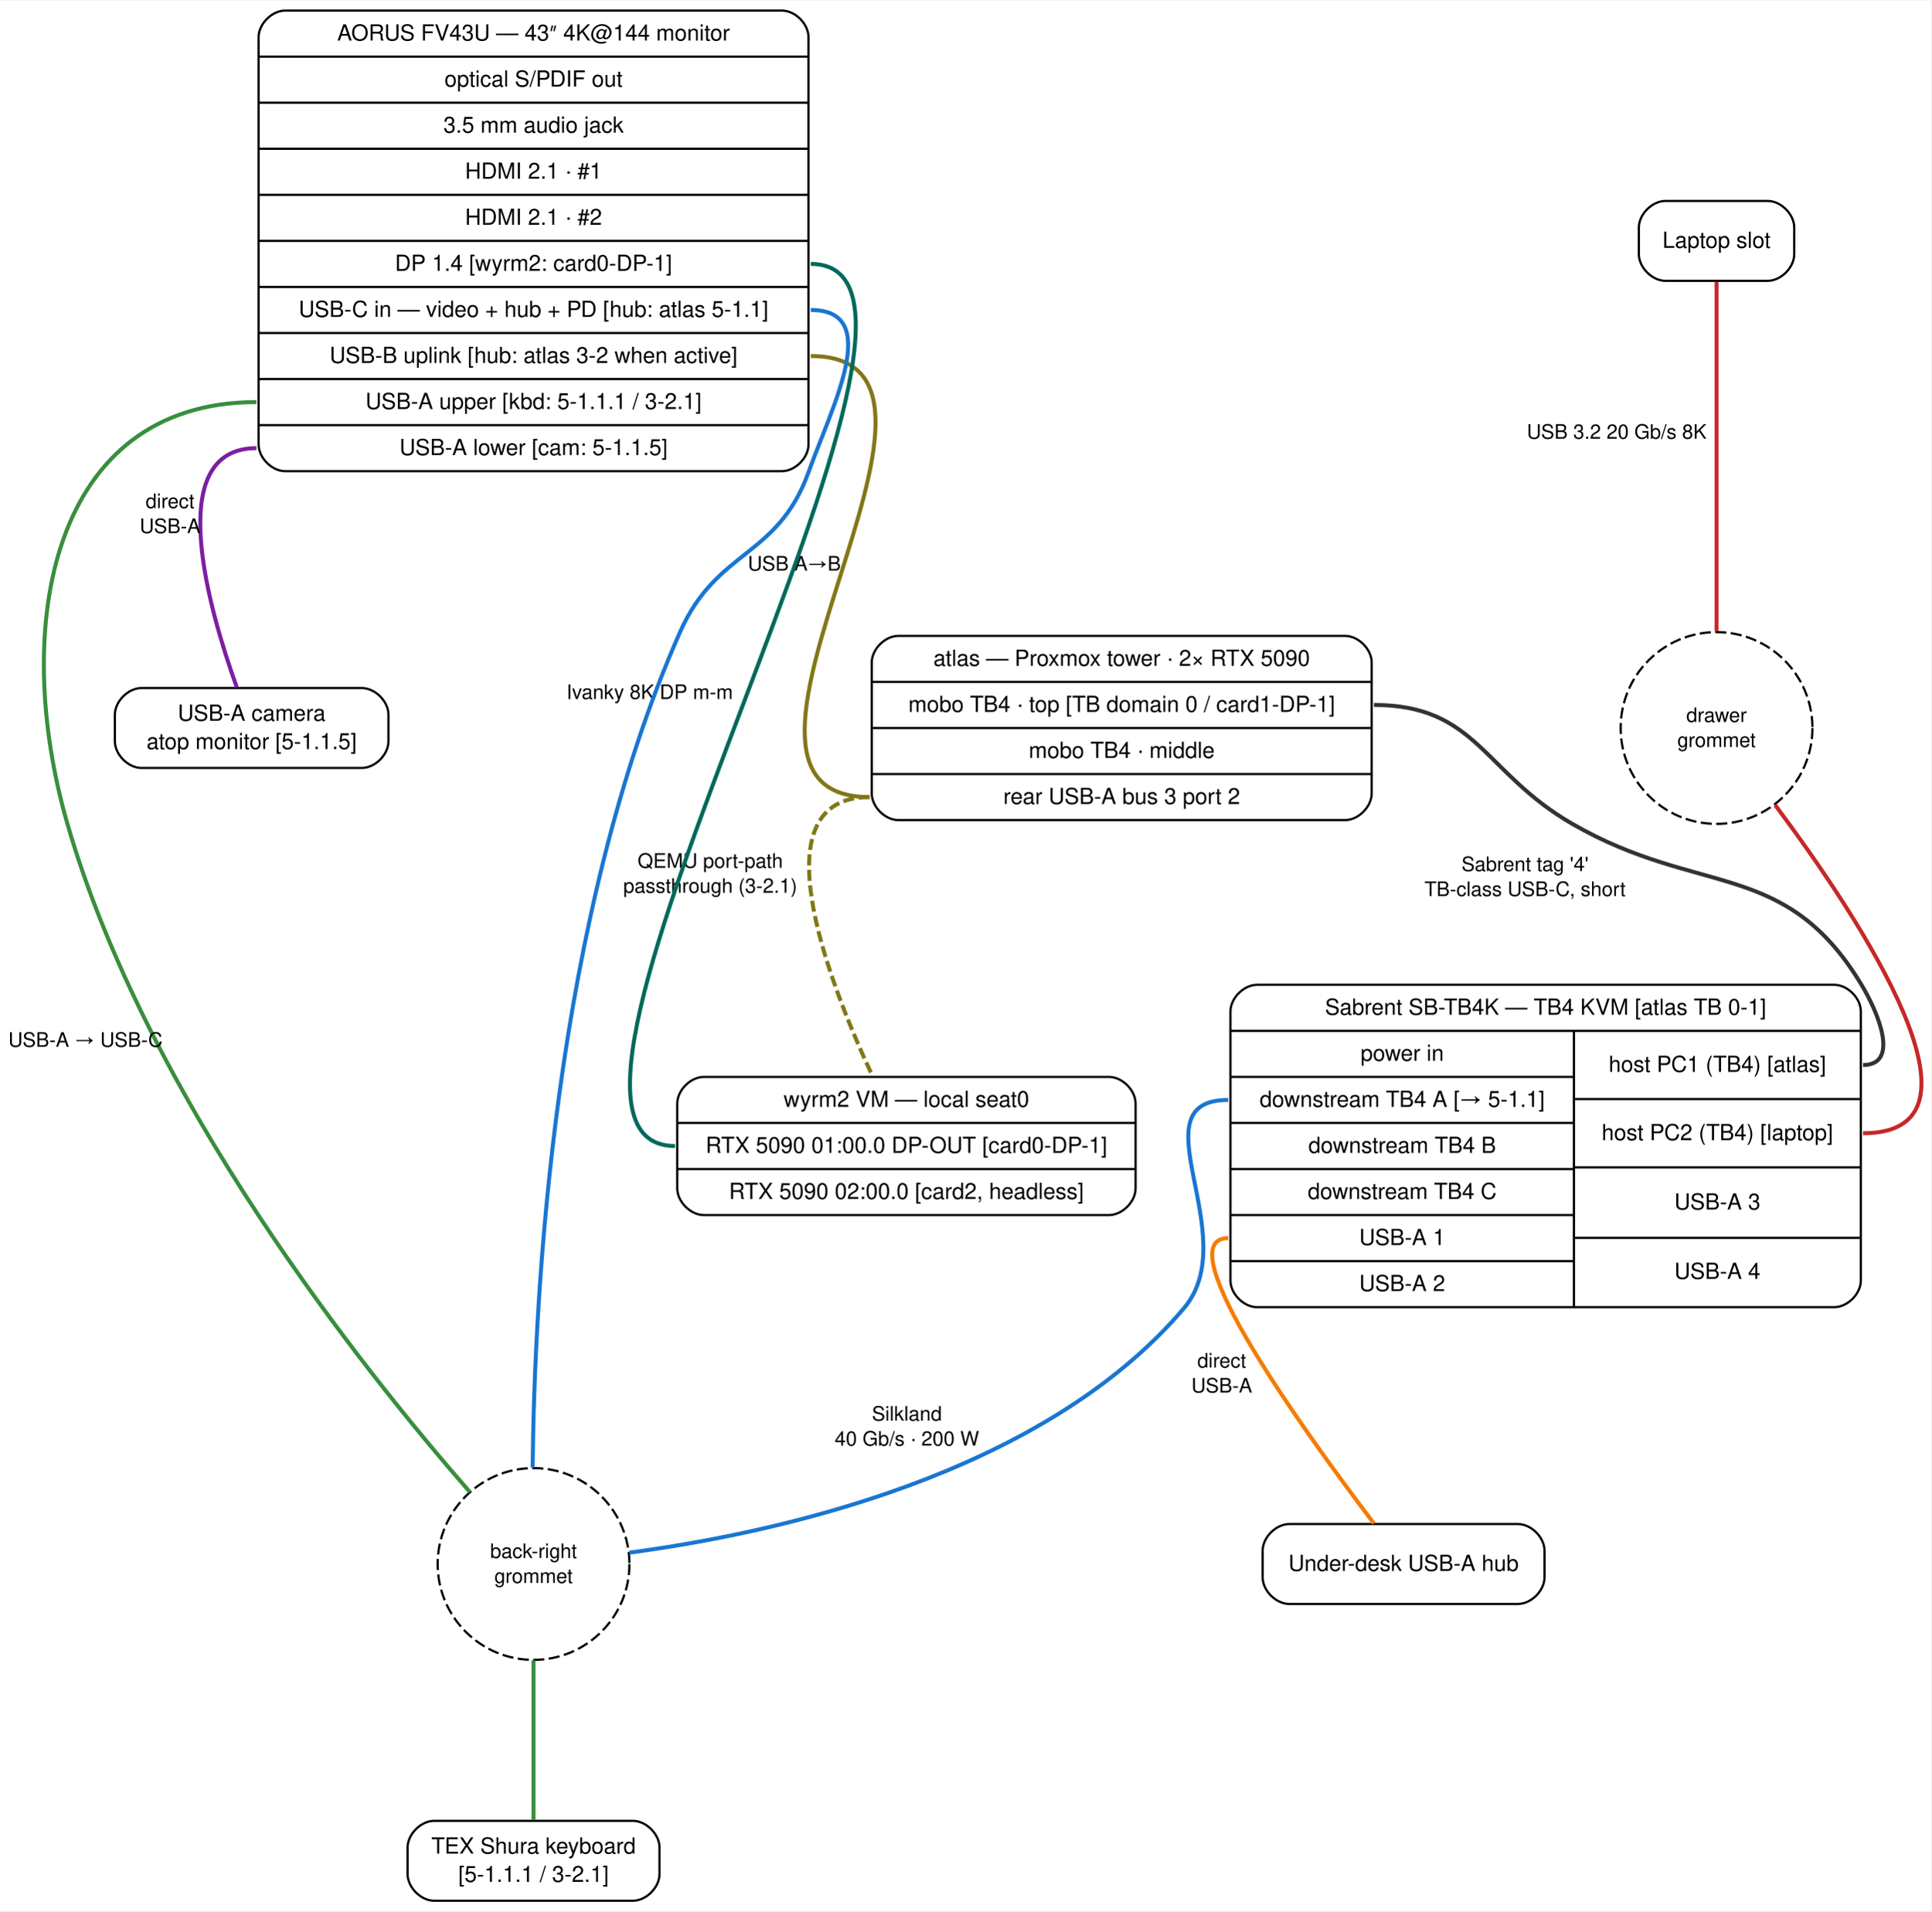
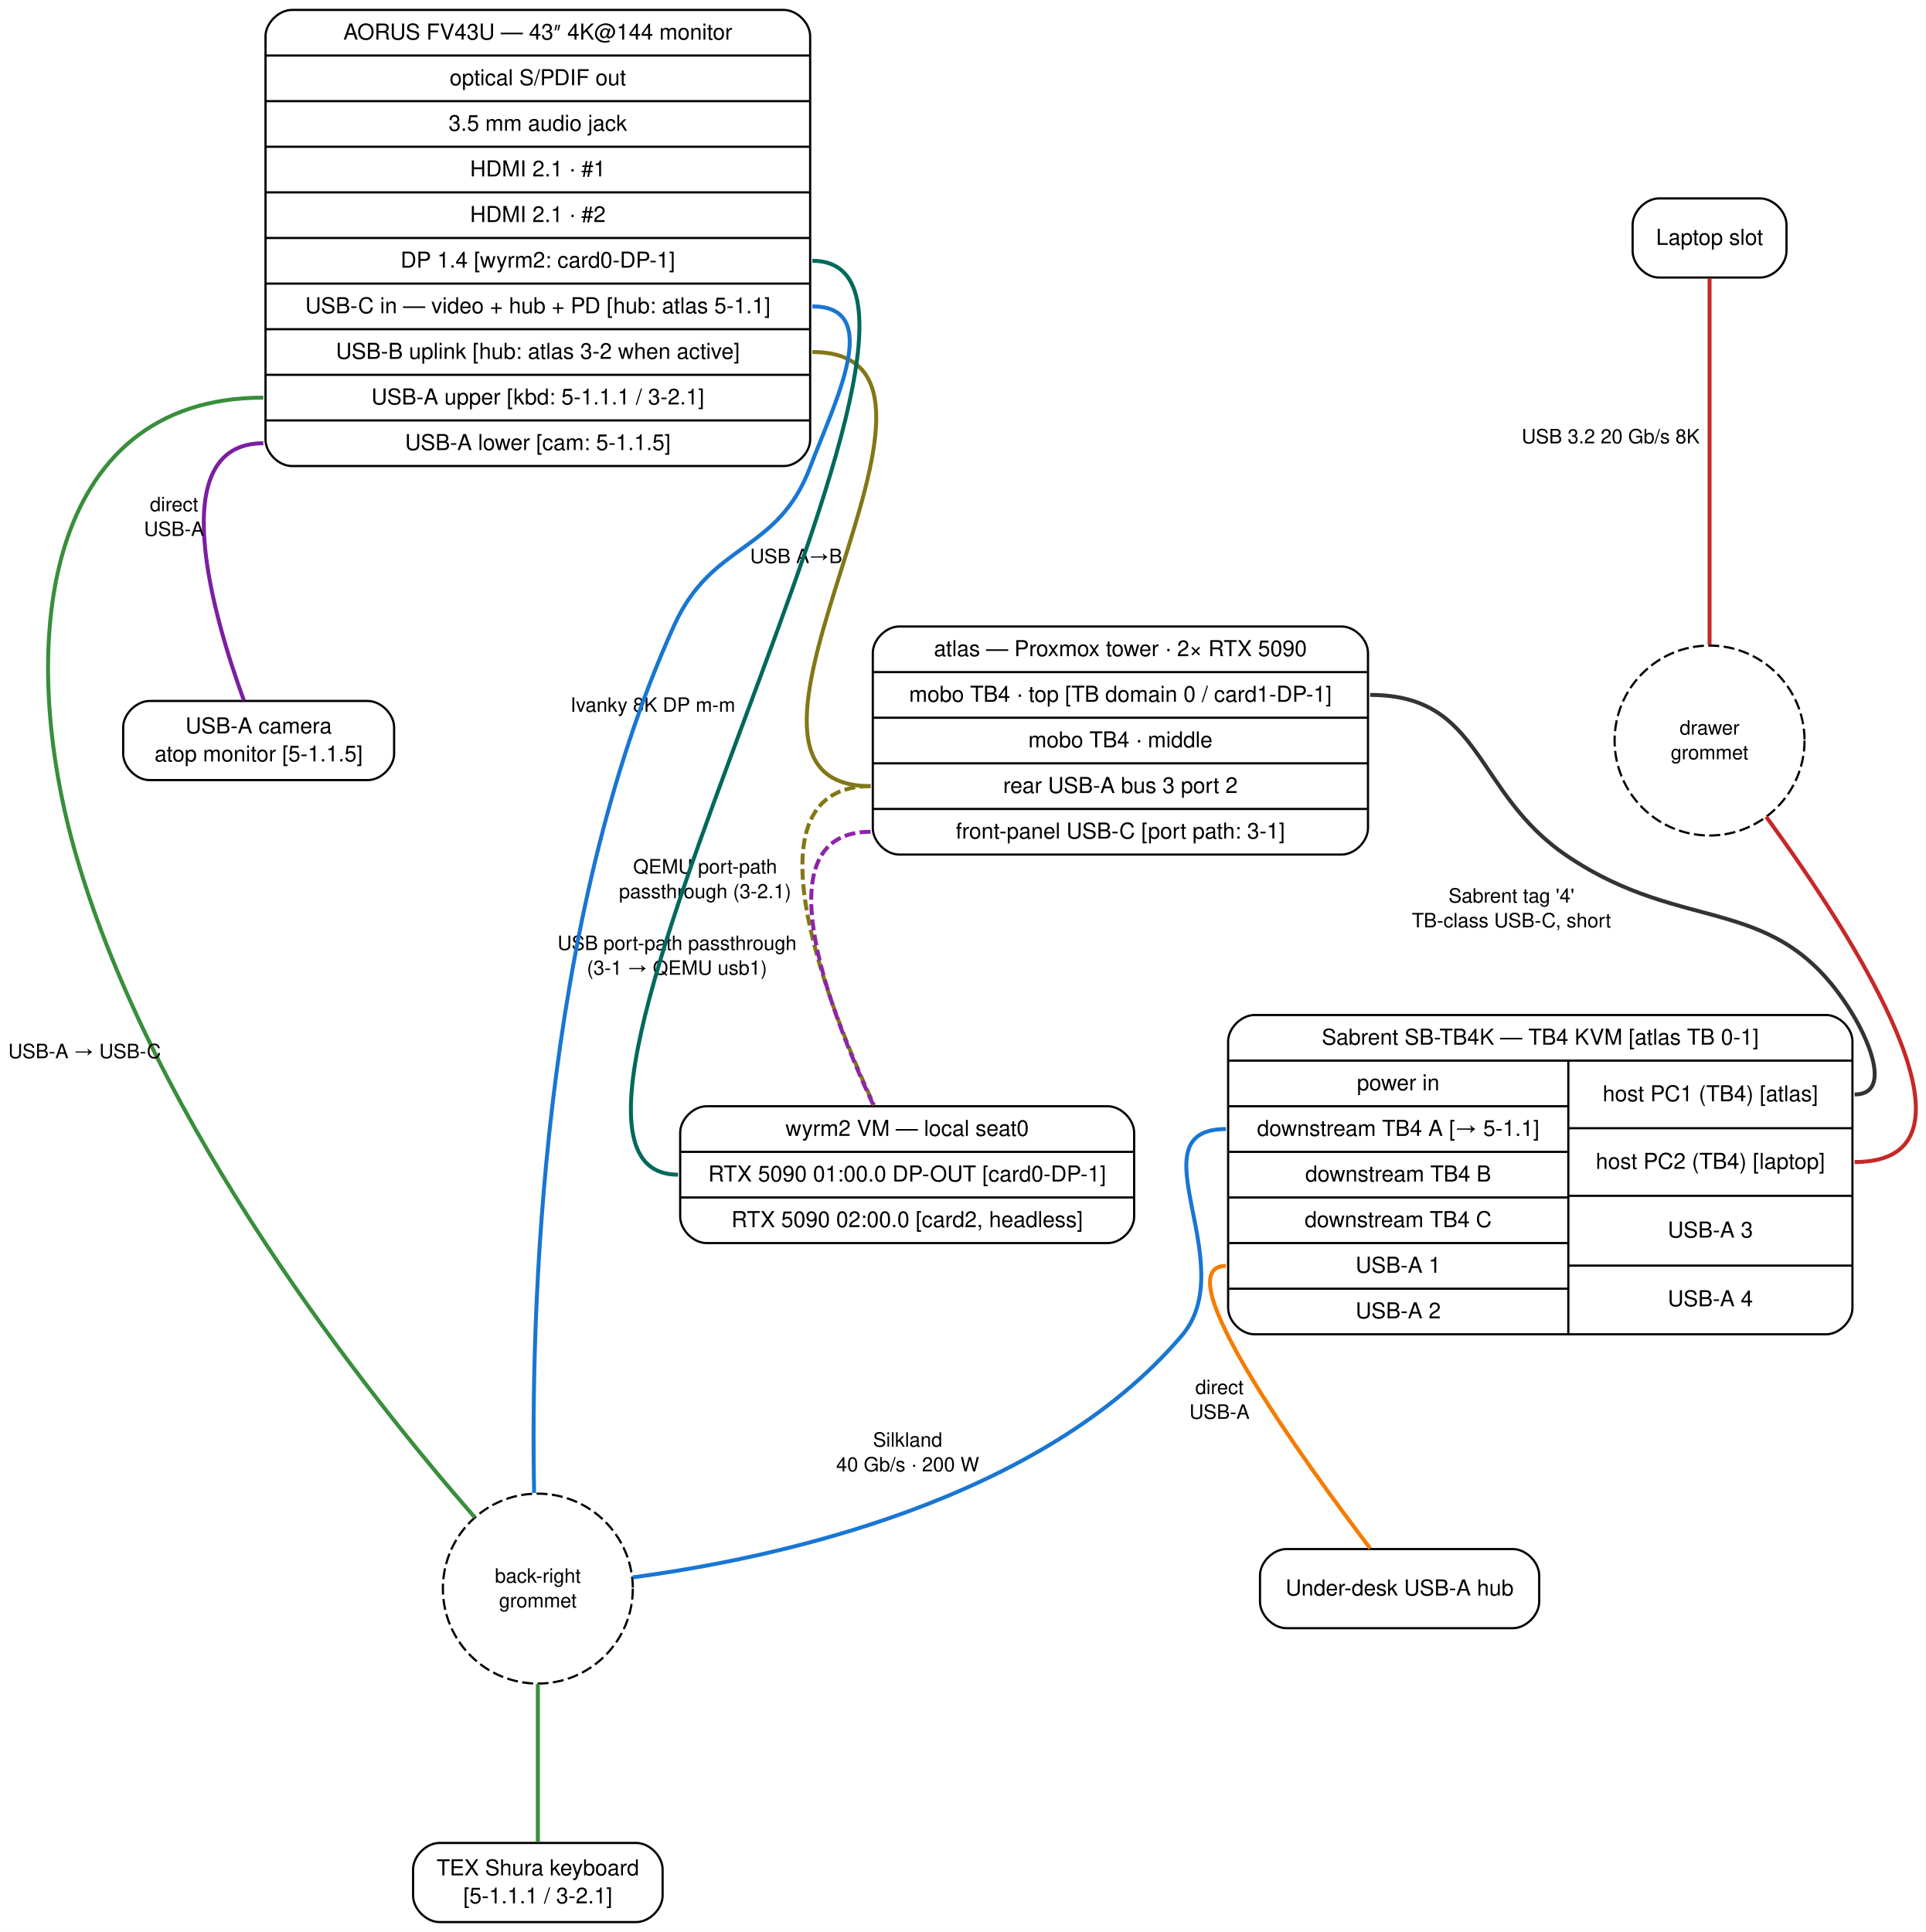
- <svg xmlns="http://www.w3.org/2000/svg" width="870pt" height="861pt" viewBox="0.00 0.00 870.08 860.55">
-   <g id="graph0" class="graph" transform="scale(1 1) rotate(0) translate(4 856.55)">
-     <polygon fill="white" stroke="none" points="-4,4 -4,-856.55 866.08,-856.55 866.08,4 -4,4" />
+ <svg xmlns="http://www.w3.org/2000/svg" width="876pt" height="879pt" viewBox="0.00 0.00 875.93 878.90">
+   <g id="graph0" class="graph" transform="scale(1 1) rotate(0) translate(4 874.9)">
+     <polygon fill="white" stroke="none" points="-4,4 -4,-874.9 871.93,-874.9 871.93,4 -4,4" />
    <g id="node1" class="node">
-       <path fill="none" stroke="black" d="M124.5,-644.55C124.5,-644.55 348.25,-644.55 348.25,-644.55 354.25,-644.55 360.25,-650.55 360.25,-656.55 360.25,-656.55 360.25,-840.05 360.25,-840.05 360.25,-846.05 354.25,-852.05 348.25,-852.05 348.25,-852.05 124.5,-852.05 124.5,-852.05 118.5,-852.05 112.5,-846.05 112.5,-840.05 112.5,-840.05 112.5,-656.55 112.5,-656.55 112.5,-650.55 118.5,-644.55 124.5,-644.55" />
-       <text text-anchor="middle" x="236.37" y="-838.55" font-family="Helvetica,sans-Serif" font-size="10.00">AORUS FV43U — 43″ 4K@144 monitor</text>
-       <polyline fill="none" stroke="black" points="112.5,-831.3 360.25,-831.3" />
-       <text text-anchor="middle" x="236.37" y="-817.8" font-family="Helvetica,sans-Serif" font-size="10.00">optical S/PDIF out</text>
-       <polyline fill="none" stroke="black" points="112.5,-810.55 360.25,-810.55" />
-       <text text-anchor="middle" x="236.37" y="-797.05" font-family="Helvetica,sans-Serif" font-size="10.00">3.5 mm audio jack</text>
-       <polyline fill="none" stroke="black" points="112.5,-789.8 360.25,-789.8" />
-       <text text-anchor="middle" x="236.37" y="-776.3" font-family="Helvetica,sans-Serif" font-size="10.00">HDMI 2.1 · #1</text>
-       <polyline fill="none" stroke="black" points="112.5,-769.05 360.25,-769.05" />
-       <text text-anchor="middle" x="236.37" y="-755.55" font-family="Helvetica,sans-Serif" font-size="10.00">HDMI 2.1 · #2</text>
-       <polyline fill="none" stroke="black" points="112.5,-748.3 360.25,-748.3" />
-       <text text-anchor="middle" x="236.37" y="-734.8" font-family="Helvetica,sans-Serif" font-size="10.00">DP 1.4 [wyrm2: card0-DP-1]</text>
-       <polyline fill="none" stroke="black" points="112.5,-727.55 360.25,-727.55" />
-       <text text-anchor="middle" x="236.37" y="-714.05" font-family="Helvetica,sans-Serif" font-size="10.00">USB-C in — video + hub + PD [hub: atlas 5-1.1]</text>
-       <polyline fill="none" stroke="black" points="112.5,-706.8 360.25,-706.8" />
-       <text text-anchor="middle" x="236.37" y="-693.3" font-family="Helvetica,sans-Serif" font-size="10.00">USB-B uplink [hub: atlas 3-2 when active]</text>
-       <polyline fill="none" stroke="black" points="112.5,-686.05 360.25,-686.05" />
-       <text text-anchor="middle" x="236.37" y="-672.55" font-family="Helvetica,sans-Serif" font-size="10.00">USB-A upper [kbd: 5-1.1.1 / 3-2.1]</text>
-       <polyline fill="none" stroke="black" points="112.5,-665.3 360.25,-665.3" />
-       <text text-anchor="middle" x="236.37" y="-651.8" font-family="Helvetica,sans-Serif" font-size="10.00">USB-A lower [cam: 5-1.1.5]</text>
+       <path fill="none" stroke="black" d="M128.78,-662.9C128.78,-662.9 352.53,-662.9 352.53,-662.9 358.53,-662.9 364.53,-668.9 364.53,-674.9 364.53,-674.9 364.53,-858.4 364.53,-858.4 364.53,-864.4 358.53,-870.4 352.53,-870.4 352.53,-870.4 128.78,-870.4 128.78,-870.4 122.78,-870.4 116.78,-864.4 116.78,-858.4 116.78,-858.4 116.78,-674.9 116.78,-674.9 116.78,-668.9 122.78,-662.9 128.78,-662.9" />
+       <text text-anchor="middle" x="240.66" y="-856.9" font-family="Helvetica,sans-Serif" font-size="10.00">AORUS FV43U — 43″ 4K@144 monitor</text>
+       <polyline fill="none" stroke="black" points="116.78,-849.65 364.53,-849.65" />
+       <text text-anchor="middle" x="240.66" y="-836.15" font-family="Helvetica,sans-Serif" font-size="10.00">optical S/PDIF out</text>
+       <polyline fill="none" stroke="black" points="116.78,-828.9 364.53,-828.9" />
+       <text text-anchor="middle" x="240.66" y="-815.4" font-family="Helvetica,sans-Serif" font-size="10.00">3.5 mm audio jack</text>
+       <polyline fill="none" stroke="black" points="116.78,-808.15 364.53,-808.15" />
+       <text text-anchor="middle" x="240.66" y="-794.65" font-family="Helvetica,sans-Serif" font-size="10.00">HDMI 2.1 · #1</text>
+       <polyline fill="none" stroke="black" points="116.78,-787.4 364.53,-787.4" />
+       <text text-anchor="middle" x="240.66" y="-773.9" font-family="Helvetica,sans-Serif" font-size="10.00">HDMI 2.1 · #2</text>
+       <polyline fill="none" stroke="black" points="116.78,-766.65 364.53,-766.65" />
+       <text text-anchor="middle" x="240.66" y="-753.15" font-family="Helvetica,sans-Serif" font-size="10.00">DP 1.4 [wyrm2: card0-DP-1]</text>
+       <polyline fill="none" stroke="black" points="116.78,-745.9 364.53,-745.9" />
+       <text text-anchor="middle" x="240.66" y="-732.4" font-family="Helvetica,sans-Serif" font-size="10.00">USB-C in — video + hub + PD [hub: atlas 5-1.1]</text>
+       <polyline fill="none" stroke="black" points="116.78,-725.15 364.53,-725.15" />
+       <text text-anchor="middle" x="240.66" y="-711.65" font-family="Helvetica,sans-Serif" font-size="10.00">USB-B uplink [hub: atlas 3-2 when active]</text>
+       <polyline fill="none" stroke="black" points="116.78,-704.4 364.53,-704.4" />
+       <text text-anchor="middle" x="240.66" y="-690.9" font-family="Helvetica,sans-Serif" font-size="10.00">USB-A upper [kbd: 5-1.1.1 / 3-2.1]</text>
+       <polyline fill="none" stroke="black" points="116.78,-683.65 364.53,-683.65" />
+       <text text-anchor="middle" x="240.66" y="-670.15" font-family="Helvetica,sans-Serif" font-size="10.00">USB-A lower [cam: 5-1.1.5]</text>
    </g>
    <g id="node3" class="node">
-       <path fill="none" stroke="black" d="M400.75,-487.35C400.75,-487.35 602,-487.35 602,-487.35 608,-487.35 614,-493.35 614,-499.35 614,-499.35 614,-558.35 614,-558.35 614,-564.35 608,-570.35 602,-570.35 602,-570.35 400.75,-570.35 400.75,-570.35 394.75,-570.35 388.75,-564.35 388.75,-558.35 388.75,-558.35 388.75,-499.35 388.75,-499.35 388.75,-493.35 394.75,-487.35 400.75,-487.35" />
-       <text text-anchor="middle" x="501.37" y="-556.85" font-family="Helvetica,sans-Serif" font-size="10.00">atlas — Proxmox tower · 2× RTX 5090</text>
-       <polyline fill="none" stroke="black" points="388.75,-549.6 614,-549.6" />
-       <text text-anchor="middle" x="501.37" y="-536.1" font-family="Helvetica,sans-Serif" font-size="10.00">mobo TB4 · top [TB domain 0 / card1-DP-1]</text>
-       <polyline fill="none" stroke="black" points="388.75,-528.85 614,-528.85" />
-       <text text-anchor="middle" x="501.37" y="-515.35" font-family="Helvetica,sans-Serif" font-size="10.00">mobo TB4 · middle</text>
-       <polyline fill="none" stroke="black" points="388.75,-508.1 614,-508.1" />
-       <text text-anchor="middle" x="501.37" y="-494.6" font-family="Helvetica,sans-Serif" font-size="10.00">rear USB-A bus 3 port 2</text>
+       <path fill="none" stroke="black" d="M405.03,-486.15C405.03,-486.15 606.28,-486.15 606.28,-486.15 612.28,-486.15 618.28,-492.15 618.28,-498.15 618.28,-498.15 618.28,-577.9 618.28,-577.9 618.28,-583.9 612.28,-589.9 606.28,-589.9 606.28,-589.9 405.03,-589.9 405.03,-589.9 399.03,-589.9 393.03,-583.9 393.03,-577.9 393.03,-577.9 393.03,-498.15 393.03,-498.15 393.03,-492.15 399.03,-486.15 405.03,-486.15" />
+       <text text-anchor="middle" x="505.66" y="-576.4" font-family="Helvetica,sans-Serif" font-size="10.00">atlas — Proxmox tower · 2× RTX 5090</text>
+       <polyline fill="none" stroke="black" points="393.03,-569.15 618.28,-569.15" />
+       <text text-anchor="middle" x="505.66" y="-555.65" font-family="Helvetica,sans-Serif" font-size="10.00">mobo TB4 · top [TB domain 0 / card1-DP-1]</text>
+       <polyline fill="none" stroke="black" points="393.03,-548.4 618.28,-548.4" />
+       <text text-anchor="middle" x="505.66" y="-534.9" font-family="Helvetica,sans-Serif" font-size="10.00">mobo TB4 · middle</text>
+       <polyline fill="none" stroke="black" points="393.03,-527.65 618.28,-527.65" />
+       <text text-anchor="middle" x="505.66" y="-514.15" font-family="Helvetica,sans-Serif" font-size="10.00">rear USB-A bus 3 port 2</text>
+       <polyline fill="none" stroke="black" points="393.03,-506.9 618.28,-506.9" />
+       <text text-anchor="middle" x="505.66" y="-493.4" font-family="Helvetica,sans-Serif" font-size="10.00">front-panel USB-C [port path: 3-1]</text>
    </g>
    <g id="edge11" class="edge">
-       <path fill="none" stroke="#827717" stroke-width="1.8" d="M361.25,-696.42C450.34,-696.42 298.66,-497.72 387.75,-497.72" />
-       <text text-anchor="middle" x="353.87" y="-599.77" font-family="Helvetica,sans-Serif" font-size="9.00">USB A→B</text>
+       <path fill="none" stroke="#827717" stroke-width="1.8" d="M365.53,-714.77C454.1,-714.77 303.47,-517.27 392.03,-517.27" />
+       <text text-anchor="middle" x="358.16" y="-618.73" font-family="Helvetica,sans-Serif" font-size="9.00">USB A→B</text>
    </g>
    <g id="node6" class="node">
-       <ellipse fill="none" stroke="black" stroke-dasharray="5,2" cx="236.37" cy="-152.2" rx="43.2" ry="43.2" />
-       <text text-anchor="middle" x="236.37" y="-154.9" font-family="Helvetica,sans-Serif" font-size="9.00">back-right</text>
-       <text text-anchor="middle" x="236.37" y="-143.65" font-family="Helvetica,sans-Serif" font-size="9.00">grommet</text>
+       <ellipse fill="none" stroke="black" stroke-dasharray="5,2" cx="240.66" cy="-152.2" rx="43.2" ry="43.2" />
+       <text text-anchor="middle" x="240.66" y="-154.9" font-family="Helvetica,sans-Serif" font-size="9.00">back-right</text>
+       <text text-anchor="middle" x="240.66" y="-143.65" font-family="Helvetica,sans-Serif" font-size="9.00">grommet</text>
    </g>
    <g id="edge7" class="edge">
-       <path fill="none" stroke="#388e3c" stroke-width="1.8" d="M111.5,-675.67C18.96,-675.67 0.65,-574.55 26.37,-485.65 62.15,-362.04 159.1,-240.22 207.74,-184.57" />
-       <text text-anchor="middle" x="34.5" y="-385.22" font-family="Helvetica,sans-Serif" font-size="9.00">USB-A → USB-C</text>
+       <path fill="none" stroke="#388e3c" stroke-width="1.8" d="M115.78,-694.02C15.74,-694.02 2.85,-581.75 30.66,-485.65 66.43,-362.04 163.38,-240.22 212.02,-184.57" />
+       <text text-anchor="middle" x="34.5" y="-393.51" font-family="Helvetica,sans-Serif" font-size="9.00">USB-A → USB-C</text>
    </g>
    <g id="node8" class="node">
-       <path fill="none" stroke="black" d="M59.75,-510.85C59.75,-510.85 159,-510.85 159,-510.85 165,-510.85 171,-516.85 171,-522.85 171,-522.85 171,-534.85 171,-534.85 171,-540.85 165,-546.85 159,-546.85 159,-546.85 59.75,-546.85 59.75,-546.85 53.75,-546.85 47.75,-540.85 47.75,-534.85 47.75,-534.85 47.75,-522.85 47.75,-522.85 47.75,-516.85 53.75,-510.85 59.75,-510.85" />
-       <text text-anchor="middle" x="109.37" y="-532.1" font-family="Helvetica,sans-Serif" font-size="10.00">USB-A camera</text>
-       <text text-anchor="middle" x="109.37" y="-519.35" font-family="Helvetica,sans-Serif" font-size="10.00">atop monitor [5-1.1.5]</text>
+       <path fill="none" stroke="black" d="M64.03,-520.02C64.03,-520.02 163.28,-520.02 163.28,-520.02 169.28,-520.02 175.28,-526.02 175.28,-532.02 175.28,-532.02 175.28,-544.02 175.28,-544.02 175.28,-550.02 169.28,-556.02 163.28,-556.02 163.28,-556.02 64.03,-556.02 64.03,-556.02 58.03,-556.02 52.03,-550.02 52.03,-544.02 52.03,-544.02 52.03,-532.02 52.03,-532.02 52.03,-526.02 58.03,-520.02 64.03,-520.02" />
+       <text text-anchor="middle" x="113.66" y="-541.27" font-family="Helvetica,sans-Serif" font-size="10.00">USB-A camera</text>
+       <text text-anchor="middle" x="113.66" y="-528.52" font-family="Helvetica,sans-Serif" font-size="10.00">atop monitor [5-1.1.5]</text>
    </g>
    <g id="edge9" class="edge">
-       <path fill="none" stroke="#7b1fa2" stroke-width="1.8" d="M111.5,-654.92C68.93,-654.92 90.3,-581.61 102.66,-547.24" />
-       <text text-anchor="middle" x="72.61" y="-627.92" font-family="Helvetica,sans-Serif" font-size="9.00">direct</text>
-       <text text-anchor="middle" x="72.61" y="-616.67" font-family="Helvetica,sans-Serif" font-size="9.00">USB-A</text>
+       <path fill="none" stroke="#7b1fa2" stroke-width="1.8" d="M115.78,-673.27C69.51,-673.27 93.72,-592.56 106.93,-556.3" />
+       <text text-anchor="middle" x="75.18" y="-642.34" font-family="Helvetica,sans-Serif" font-size="9.00">direct</text>
+       <text text-anchor="middle" x="75.18" y="-631.09" font-family="Helvetica,sans-Serif" font-size="9.00">USB-A</text>
    </g>
    <g id="node2" class="node">
-       <path fill="none" stroke="black" d="M562.37,-267.9C562.37,-267.9 822.37,-267.9 822.37,-267.9 828.37,-267.9 834.37,-273.9 834.37,-279.9 834.37,-279.9 834.37,-401.15 834.37,-401.15 834.37,-407.15 828.37,-413.15 822.37,-413.15 822.37,-413.15 562.37,-413.15 562.37,-413.15 556.37,-413.15 550.37,-407.15 550.37,-401.15 550.37,-401.15 550.37,-279.9 550.37,-279.9 550.37,-273.9 556.37,-267.9 562.37,-267.9" />
-       <text text-anchor="middle" x="692.37" y="-399.65" font-family="Helvetica,sans-Serif" font-size="10.00">Sabrent SB-TB4K — TB4 KVM [atlas TB 0-1]</text>
-       <polyline fill="none" stroke="black" points="550.37,-392.4 834.37,-392.4" />
-       <text text-anchor="middle" x="627.75" y="-378.9" font-family="Helvetica,sans-Serif" font-size="10.00">power in</text>
-       <polyline fill="none" stroke="black" points="550.37,-371.65 705.12,-371.65" />
-       <text text-anchor="middle" x="627.75" y="-358.15" font-family="Helvetica,sans-Serif" font-size="10.00">downstream TB4 A [→ 5-1.1]</text>
-       <polyline fill="none" stroke="black" points="550.37,-350.9 705.12,-350.9" />
-       <text text-anchor="middle" x="627.75" y="-337.4" font-family="Helvetica,sans-Serif" font-size="10.00">downstream TB4 B</text>
-       <polyline fill="none" stroke="black" points="550.37,-330.15 705.12,-330.15" />
-       <text text-anchor="middle" x="627.75" y="-316.65" font-family="Helvetica,sans-Serif" font-size="10.00">downstream TB4 C</text>
-       <polyline fill="none" stroke="black" points="550.37,-309.4 705.12,-309.4" />
-       <text text-anchor="middle" x="627.75" y="-295.9" font-family="Helvetica,sans-Serif" font-size="10.00">USB-A 1</text>
-       <polyline fill="none" stroke="black" points="550.37,-288.65 705.12,-288.65" />
-       <text text-anchor="middle" x="627.75" y="-275.15" font-family="Helvetica,sans-Serif" font-size="10.00">USB-A 2</text>
-       <polyline fill="none" stroke="black" points="705.12,-267.9 705.12,-392.4" />
-       <text text-anchor="middle" x="769.75" y="-373.9" font-family="Helvetica,sans-Serif" font-size="10.00">host PC1 (TB4) [atlas]</text>
-       <polyline fill="none" stroke="black" points="705.12,-361.65 834.37,-361.65" />
-       <text text-anchor="middle" x="769.75" y="-343.15" font-family="Helvetica,sans-Serif" font-size="10.00">host PC2 (TB4) [laptop]</text>
-       <polyline fill="none" stroke="black" points="705.12,-330.9 834.37,-330.9" />
-       <text text-anchor="middle" x="769.75" y="-311.9" font-family="Helvetica,sans-Serif" font-size="10.00">USB-A 3</text>
-       <polyline fill="none" stroke="black" points="705.12,-299.15 834.37,-299.15" />
-       <text text-anchor="middle" x="769.75" y="-280.65" font-family="Helvetica,sans-Serif" font-size="10.00">USB-A 4</text>
+       <path fill="none" stroke="black" d="M566.66,-267.9C566.66,-267.9 826.66,-267.9 826.66,-267.9 832.66,-267.9 838.66,-273.9 838.66,-279.9 838.66,-279.9 838.66,-401.15 838.66,-401.15 838.66,-407.15 832.66,-413.15 826.66,-413.15 826.66,-413.15 566.66,-413.15 566.66,-413.15 560.66,-413.15 554.66,-407.15 554.66,-401.15 554.66,-401.15 554.66,-279.9 554.66,-279.9 554.66,-273.9 560.66,-267.9 566.66,-267.9" />
+       <text text-anchor="middle" x="696.66" y="-399.65" font-family="Helvetica,sans-Serif" font-size="10.00">Sabrent SB-TB4K — TB4 KVM [atlas TB 0-1]</text>
+       <polyline fill="none" stroke="black" points="554.66,-392.4 838.66,-392.4" />
+       <text text-anchor="middle" x="632.03" y="-378.9" font-family="Helvetica,sans-Serif" font-size="10.00">power in</text>
+       <polyline fill="none" stroke="black" points="554.66,-371.65 709.41,-371.65" />
+       <text text-anchor="middle" x="632.03" y="-358.15" font-family="Helvetica,sans-Serif" font-size="10.00">downstream TB4 A [→ 5-1.1]</text>
+       <polyline fill="none" stroke="black" points="554.66,-350.9 709.41,-350.9" />
+       <text text-anchor="middle" x="632.03" y="-337.4" font-family="Helvetica,sans-Serif" font-size="10.00">downstream TB4 B</text>
+       <polyline fill="none" stroke="black" points="554.66,-330.15 709.41,-330.15" />
+       <text text-anchor="middle" x="632.03" y="-316.65" font-family="Helvetica,sans-Serif" font-size="10.00">downstream TB4 C</text>
+       <polyline fill="none" stroke="black" points="554.66,-309.4 709.41,-309.4" />
+       <text text-anchor="middle" x="632.03" y="-295.9" font-family="Helvetica,sans-Serif" font-size="10.00">USB-A 1</text>
+       <polyline fill="none" stroke="black" points="554.66,-288.65 709.41,-288.65" />
+       <text text-anchor="middle" x="632.03" y="-275.15" font-family="Helvetica,sans-Serif" font-size="10.00">USB-A 2</text>
+       <polyline fill="none" stroke="black" points="709.41,-267.9 709.41,-392.4" />
+       <text text-anchor="middle" x="774.03" y="-373.9" font-family="Helvetica,sans-Serif" font-size="10.00">host PC1 (TB4) [atlas]</text>
+       <polyline fill="none" stroke="black" points="709.41,-361.65 838.66,-361.65" />
+       <text text-anchor="middle" x="774.03" y="-343.15" font-family="Helvetica,sans-Serif" font-size="10.00">host PC2 (TB4) [laptop]</text>
+       <polyline fill="none" stroke="black" points="709.41,-330.9 838.66,-330.9" />
+       <text text-anchor="middle" x="774.03" y="-311.9" font-family="Helvetica,sans-Serif" font-size="10.00">USB-A 3</text>
+       <polyline fill="none" stroke="black" points="709.41,-299.15 838.66,-299.15" />
+       <text text-anchor="middle" x="774.03" y="-280.65" font-family="Helvetica,sans-Serif" font-size="10.00">USB-A 4</text>
    </g>
    <g id="edge4" class="edge">
-       <path fill="none" stroke="#1976d2" stroke-width="1.8" d="M549.37,-361.27C506.72,-361.27 557,-299.9 529.37,-267.4 465.02,-191.69 344.08,-165.91 279.54,-157.33" />
-       <text text-anchor="middle" x="404.59" y="-216.78" font-family="Helvetica,sans-Serif" font-size="9.00">Silkland</text>
-       <text text-anchor="middle" x="404.59" y="-205.53" font-family="Helvetica,sans-Serif" font-size="9.00">40 Gb/s · 200 W</text>
+       <path fill="none" stroke="#1976d2" stroke-width="1.8" d="M553.66,-361.27C511,-361.27 561.29,-299.9 533.66,-267.4 469.3,-191.69 348.36,-165.91 283.82,-157.33" />
+       <text text-anchor="middle" x="408.88" y="-216.78" font-family="Helvetica,sans-Serif" font-size="9.00">Silkland</text>
+       <text text-anchor="middle" x="408.88" y="-205.53" font-family="Helvetica,sans-Serif" font-size="9.00">40 Gb/s · 200 W</text>
    </g>
    <g id="node10" class="node">
-       <path fill="none" stroke="black" d="M576.87,-134.2C576.87,-134.2 679.87,-134.2 679.87,-134.2 685.87,-134.2 691.87,-140.2 691.87,-146.2 691.87,-146.2 691.87,-158.2 691.87,-158.2 691.87,-164.2 685.87,-170.2 679.87,-170.2 679.87,-170.2 576.87,-170.2 576.87,-170.2 570.87,-170.2 564.87,-164.2 564.87,-158.2 564.87,-158.2 564.87,-146.2 564.87,-146.2 564.87,-140.2 570.87,-134.2 576.87,-134.2" />
-       <text text-anchor="middle" x="628.37" y="-149.07" font-family="Helvetica,sans-Serif" font-size="10.00">Under-desk USB-A hub</text>
+       <path fill="none" stroke="black" d="M581.16,-134.2C581.16,-134.2 684.16,-134.2 684.16,-134.2 690.16,-134.2 696.16,-140.2 696.16,-146.2 696.16,-146.2 696.16,-158.2 696.16,-158.2 696.16,-164.2 690.16,-170.2 684.16,-170.2 684.16,-170.2 581.16,-170.2 581.16,-170.2 575.16,-170.2 569.16,-164.2 569.16,-158.2 569.16,-158.2 569.16,-146.2 569.16,-146.2 569.16,-140.2 575.16,-134.2 581.16,-134.2" />
+       <text text-anchor="middle" x="632.66" y="-149.07" font-family="Helvetica,sans-Serif" font-size="10.00">Under-desk USB-A hub</text>
    </g>
    <g id="edge6" class="edge">
-       <path fill="none" stroke="#f57c00" stroke-width="1.8" d="M549.37,-299.02C520.44,-299.02 585.64,-209.13 615,-170.5" />
-       <text text-anchor="middle" x="546.45" y="-240.7" font-family="Helvetica,sans-Serif" font-size="9.00">direct</text>
-       <text text-anchor="middle" x="546.45" y="-229.45" font-family="Helvetica,sans-Serif" font-size="9.00">USB-A</text>
+       <path fill="none" stroke="#f57c00" stroke-width="1.8" d="M553.66,-299.02C524.72,-299.02 589.92,-209.13 619.28,-170.5" />
+       <text text-anchor="middle" x="550.73" y="-240.7" font-family="Helvetica,sans-Serif" font-size="9.00">direct</text>
+       <text text-anchor="middle" x="550.73" y="-229.45" font-family="Helvetica,sans-Serif" font-size="9.00">USB-A</text>
    </g>
    <g id="edge1" class="edge">
-       <path fill="none" stroke="#333333" stroke-width="1.8" d="M615,-539.22C661.31,-539.22 664.25,-508.78 704.37,-485.65 761.6,-452.67 800.07,-470.09 834.37,-413.65 842.83,-399.73 851.66,-377.02 835.37,-377.02" />
-       <text text-anchor="middle" x="683.09" y="-464.39" font-family="Helvetica,sans-Serif" font-size="9.00">Sabrent tag '4'</text>
-       <text text-anchor="middle" x="683.09" y="-453.14" font-family="Helvetica,sans-Serif" font-size="9.00">TB-class USB-C, short</text>
+       <path fill="none" stroke="#333333" stroke-width="1.8" d="M619.28,-558.77C670.61,-558.77 666.18,-514.45 708.66,-485.65 763.33,-448.59 804.35,-470.09 838.66,-413.65 847.12,-399.73 855.94,-377.02 839.66,-377.02" />
+       <text text-anchor="middle" x="683.53" y="-464.29" font-family="Helvetica,sans-Serif" font-size="9.00">Sabrent tag '4'</text>
+       <text text-anchor="middle" x="683.53" y="-453.04" font-family="Helvetica,sans-Serif" font-size="9.00">TB-class USB-C, short</text>
    </g>
    <g id="node4" class="node">
-       <path fill="none" stroke="black" d="M313.12,-309.4C313.12,-309.4 495.62,-309.4 495.62,-309.4 501.62,-309.4 507.62,-315.4 507.62,-321.4 507.62,-321.4 507.62,-359.65 507.62,-359.65 507.62,-365.65 501.62,-371.65 495.62,-371.65 495.62,-371.65 313.12,-371.65 313.12,-371.65 307.12,-371.65 301.12,-365.65 301.12,-359.65 301.12,-359.65 301.12,-321.4 301.12,-321.4 301.12,-315.4 307.12,-309.4 313.12,-309.4" />
-       <text text-anchor="middle" x="404.37" y="-358.15" font-family="Helvetica,sans-Serif" font-size="10.00">wyrm2 VM — local seat0</text>
-       <polyline fill="none" stroke="black" points="301.12,-350.9 507.62,-350.9" />
-       <text text-anchor="middle" x="404.37" y="-337.4" font-family="Helvetica,sans-Serif" font-size="10.00">RTX 5090 01:00.0 DP-OUT [card0-DP-1]</text>
-       <polyline fill="none" stroke="black" points="301.12,-330.15 507.62,-330.15" />
-       <text text-anchor="middle" x="404.37" y="-316.65" font-family="Helvetica,sans-Serif" font-size="10.00">RTX 5090 02:00.0 [card2, headless]</text>
+       <path fill="none" stroke="black" d="M317.41,-309.4C317.41,-309.4 499.91,-309.4 499.91,-309.4 505.91,-309.4 511.91,-315.4 511.91,-321.4 511.91,-321.4 511.91,-359.65 511.91,-359.65 511.91,-365.65 505.91,-371.65 499.91,-371.65 499.91,-371.65 317.41,-371.65 317.41,-371.65 311.41,-371.65 305.41,-365.65 305.41,-359.65 305.41,-359.65 305.41,-321.4 305.41,-321.4 305.41,-315.4 311.41,-309.4 317.41,-309.4" />
+       <text text-anchor="middle" x="408.66" y="-358.15" font-family="Helvetica,sans-Serif" font-size="10.00">wyrm2 VM — local seat0</text>
+       <polyline fill="none" stroke="black" points="305.41,-350.9 511.91,-350.9" />
+       <text text-anchor="middle" x="408.66" y="-337.4" font-family="Helvetica,sans-Serif" font-size="10.00">RTX 5090 01:00.0 DP-OUT [card0-DP-1]</text>
+       <polyline fill="none" stroke="black" points="305.41,-330.15 511.91,-330.15" />
+       <text text-anchor="middle" x="408.66" y="-316.65" font-family="Helvetica,sans-Serif" font-size="10.00">RTX 5090 02:00.0 [card2, headless]</text>
    </g>
    <g id="edge12" class="edge">
-       <path fill="none" stroke="#827717" stroke-width="1.8" stroke-dasharray="5,2" d="M387.75,-497.72C337.71,-497.72 367.95,-417.47 389.09,-372.01" />
-       <text text-anchor="middle" x="315.98" y="-465.87" font-family="Helvetica,sans-Serif" font-size="9.00">QEMU port-path</text>
-       <text text-anchor="middle" x="315.98" y="-454.62" font-family="Helvetica,sans-Serif" font-size="9.00">passthrough (3-2.1)</text>
+       <path fill="none" stroke="#827717" stroke-width="1.8" stroke-dasharray="5,2" d="M392.03,-517.27C334.41,-517.27 370.39,-422.49 393.57,-372.14" />
+       <text text-anchor="middle" x="316.75" y="-477.54" font-family="Helvetica,sans-Serif" font-size="9.00">QEMU port-path</text>
+       <text text-anchor="middle" x="316.75" y="-466.29" font-family="Helvetica,sans-Serif" font-size="9.00">passthrough (3-2.1)</text>
+     </g>
+     <g id="edge13" class="edge">
+       <path fill="none" stroke="#8e24aa" stroke-width="1.8" stroke-dasharray="5,2" d="M392.03,-496.52C342.51,-496.52 372.28,-417.32 393.29,-372.15" />
+       <text text-anchor="middle" x="303.96" y="-442.73" font-family="Helvetica,sans-Serif" font-size="9.00">USB port-path passthrough</text>
+       <text text-anchor="middle" x="303.96" y="-431.48" font-family="Helvetica,sans-Serif" font-size="9.00">(3-1 → QEMU usb1)</text>
    </g>
    <g id="edge10" class="edge">
-       <path fill="none" stroke="#00695c" stroke-width="1.8" d="M300.12,-340.52C210.78,-340.52 450.6,-737.92 361.25,-737.92" />
-       <text text-anchor="middle" x="288.69" y="-541.92" font-family="Helvetica,sans-Serif" font-size="9.00">Ivanky 8K DP m-m</text>
+       <path fill="none" stroke="#00695c" stroke-width="1.8" d="M304.41,-340.52C211.03,-340.52 458.91,-756.27 365.53,-756.27" />
+       <text text-anchor="middle" x="292.97" y="-551.1" font-family="Helvetica,sans-Serif" font-size="9.00">Ivanky 8K DP m-m</text>
    </g>
    <g id="node5" class="node">
-       <path fill="none" stroke="black" d="M746.37,-730.3C746.37,-730.3 792.37,-730.3 792.37,-730.3 798.37,-730.3 804.37,-736.3 804.37,-742.3 804.37,-742.3 804.37,-754.3 804.37,-754.3 804.37,-760.3 798.37,-766.3 792.37,-766.3 792.37,-766.3 746.37,-766.3 746.37,-766.3 740.37,-766.3 734.37,-760.3 734.37,-754.3 734.37,-754.3 734.37,-742.3 734.37,-742.3 734.37,-736.3 740.37,-730.3 746.37,-730.3" />
-       <text text-anchor="middle" x="769.37" y="-745.17" font-family="Helvetica,sans-Serif" font-size="10.00">Laptop slot</text>
+       <path fill="none" stroke="black" d="M750.66,-748.65C750.66,-748.65 796.66,-748.65 796.66,-748.65 802.66,-748.65 808.66,-754.65 808.66,-760.65 808.66,-760.65 808.66,-772.65 808.66,-772.65 808.66,-778.65 802.66,-784.65 796.66,-784.65 796.66,-784.65 750.66,-784.65 750.66,-784.65 744.66,-784.65 738.66,-778.65 738.66,-772.65 738.66,-772.65 738.66,-760.65 738.66,-760.65 738.66,-754.65 744.66,-748.65 750.66,-748.65" />
+       <text text-anchor="middle" x="773.66" y="-763.52" font-family="Helvetica,sans-Serif" font-size="10.00">Laptop slot</text>
    </g>
    <g id="node7" class="node">
-       <ellipse fill="none" stroke="black" stroke-dasharray="5,2" cx="769.37" cy="-528.85" rx="43.2" ry="43.2" />
-       <text text-anchor="middle" x="769.37" y="-531.55" font-family="Helvetica,sans-Serif" font-size="9.00">drawer</text>
-       <text text-anchor="middle" x="769.37" y="-520.3" font-family="Helvetica,sans-Serif" font-size="9.00">grommet</text>
+       <ellipse fill="none" stroke="black" stroke-dasharray="5,2" cx="773.66" cy="-538.02" rx="43.2" ry="43.2" />
+       <text text-anchor="middle" x="773.66" y="-540.73" font-family="Helvetica,sans-Serif" font-size="9.00">drawer</text>
+       <text text-anchor="middle" x="773.66" y="-529.48" font-family="Helvetica,sans-Serif" font-size="9.00">grommet</text>
    </g>
    <g id="edge2" class="edge">
-       <path fill="none" stroke="#c62828" stroke-width="1.8" d="M769.37,-729.87C769.37,-696.01 769.37,-620.45 769.37,-572.5" />
-       <text text-anchor="middle" x="724.37" y="-659.17" font-family="Helvetica,sans-Serif" font-size="9.00">USB 3.2 20 Gb/s 8K</text>
+       <path fill="none" stroke="#c62828" stroke-width="1.8" d="M773.66,-748.24C773.66,-712.9 773.66,-631.83 773.66,-581.62" />
+       <text text-anchor="middle" x="728.66" y="-673.21" font-family="Helvetica,sans-Serif" font-size="9.00">USB 3.2 20 Gb/s 8K</text>
    </g>
    <g id="edge5" class="edge">
-       <path fill="none" stroke="#1976d2" stroke-width="1.8" d="M235.97,-195.63C236.74,-273.6 245.47,-443.48 302.37,-572.05 318.99,-609.59 346.35,-605.42 360.25,-644.05 371.25,-674.63 393.75,-717.17 361.25,-717.17" />
+       <path fill="none" stroke="#1976d2" stroke-width="1.8" d="M238.97,-195.74C237.39,-276.51 241.76,-455.98 302.66,-590.4 320.07,-628.83 349.6,-622.94 364.53,-662.4 376.04,-692.8 398.04,-735.52 365.53,-735.52" />
    </g>
    <g id="node9" class="node">
-       <path fill="none" stroke="black" d="M191.62,-0.5C191.62,-0.5 281.12,-0.5 281.12,-0.5 287.12,-0.5 293.12,-6.5 293.12,-12.5 293.12,-12.5 293.12,-24.5 293.12,-24.5 293.12,-30.5 287.12,-36.5 281.12,-36.5 281.12,-36.5 191.62,-36.5 191.62,-36.5 185.62,-36.5 179.62,-30.5 179.62,-24.5 179.62,-24.5 179.62,-12.5 179.62,-12.5 179.62,-6.5 185.62,-0.5 191.62,-0.5" />
-       <text text-anchor="middle" x="236.37" y="-21.75" font-family="Helvetica,sans-Serif" font-size="10.00">TEX Shura keyboard</text>
-       <text text-anchor="middle" x="236.37" y="-9" font-family="Helvetica,sans-Serif" font-size="10.00">[5-1.1.1 / 3-2.1]</text>
+       <path fill="none" stroke="black" d="M195.91,-0.5C195.91,-0.5 285.41,-0.5 285.41,-0.5 291.41,-0.5 297.41,-6.5 297.41,-12.5 297.41,-12.5 297.41,-24.5 297.41,-24.5 297.41,-30.5 291.41,-36.5 285.41,-36.5 285.41,-36.5 195.91,-36.5 195.91,-36.5 189.91,-36.5 183.91,-30.5 183.91,-24.5 183.91,-24.5 183.91,-12.5 183.91,-12.5 183.91,-6.5 189.91,-0.5 195.91,-0.5" />
+       <text text-anchor="middle" x="240.66" y="-21.75" font-family="Helvetica,sans-Serif" font-size="10.00">TEX Shura keyboard</text>
+       <text text-anchor="middle" x="240.66" y="-9" font-family="Helvetica,sans-Serif" font-size="10.00">[5-1.1.1 / 3-2.1]</text>
    </g>
    <g id="edge8" class="edge">
-       <path fill="none" stroke="#388e3c" stroke-width="1.8" d="M236.37,-108.8C236.37,-84.44 236.37,-55.15 236.37,-36.93" />
+       <path fill="none" stroke="#388e3c" stroke-width="1.8" d="M240.66,-108.8C240.66,-84.44 240.66,-55.15 240.66,-36.93" />
    </g>
    <g id="edge3" class="edge">
-       <path fill="none" stroke="#c62828" stroke-width="1.8" d="M795.79,-494.12C834.99,-441.61 897.59,-346.27 835.37,-346.27" />
+       <path fill="none" stroke="#c62828" stroke-width="1.8" d="M799.42,-503.36C839.41,-448.6 905.36,-346.27 839.66,-346.27" />
    </g>
  </g>
</svg>
